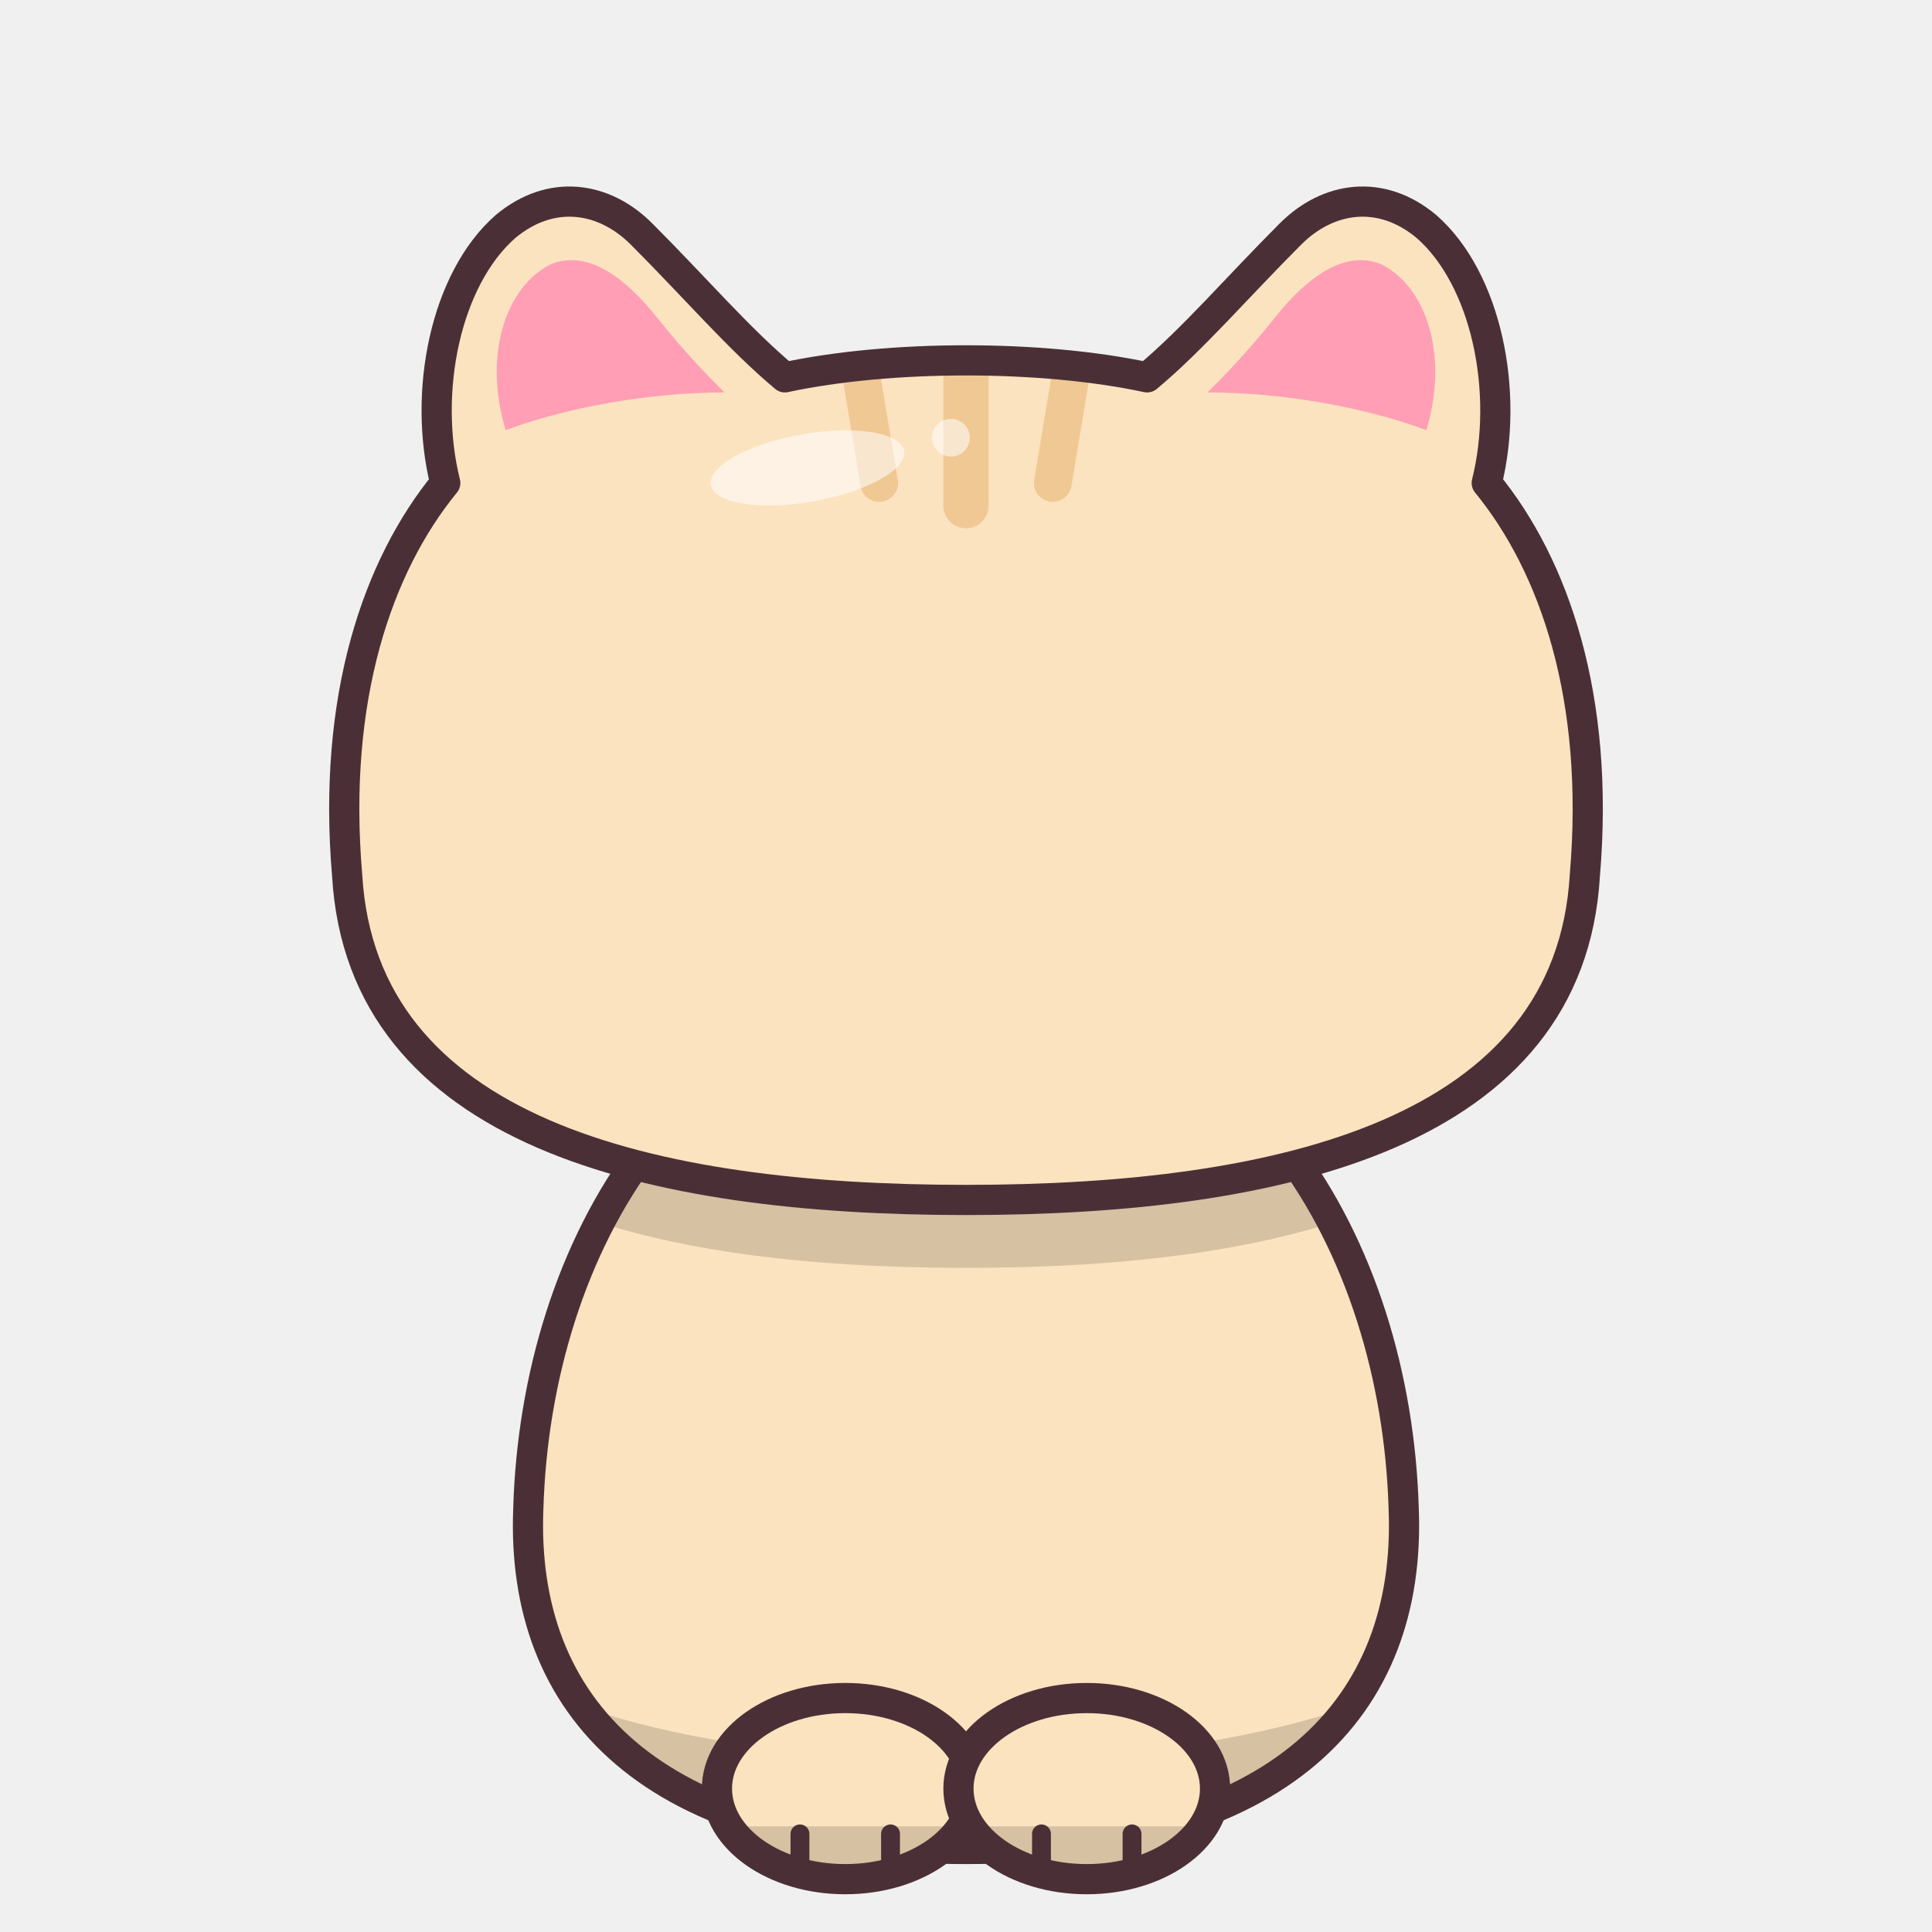
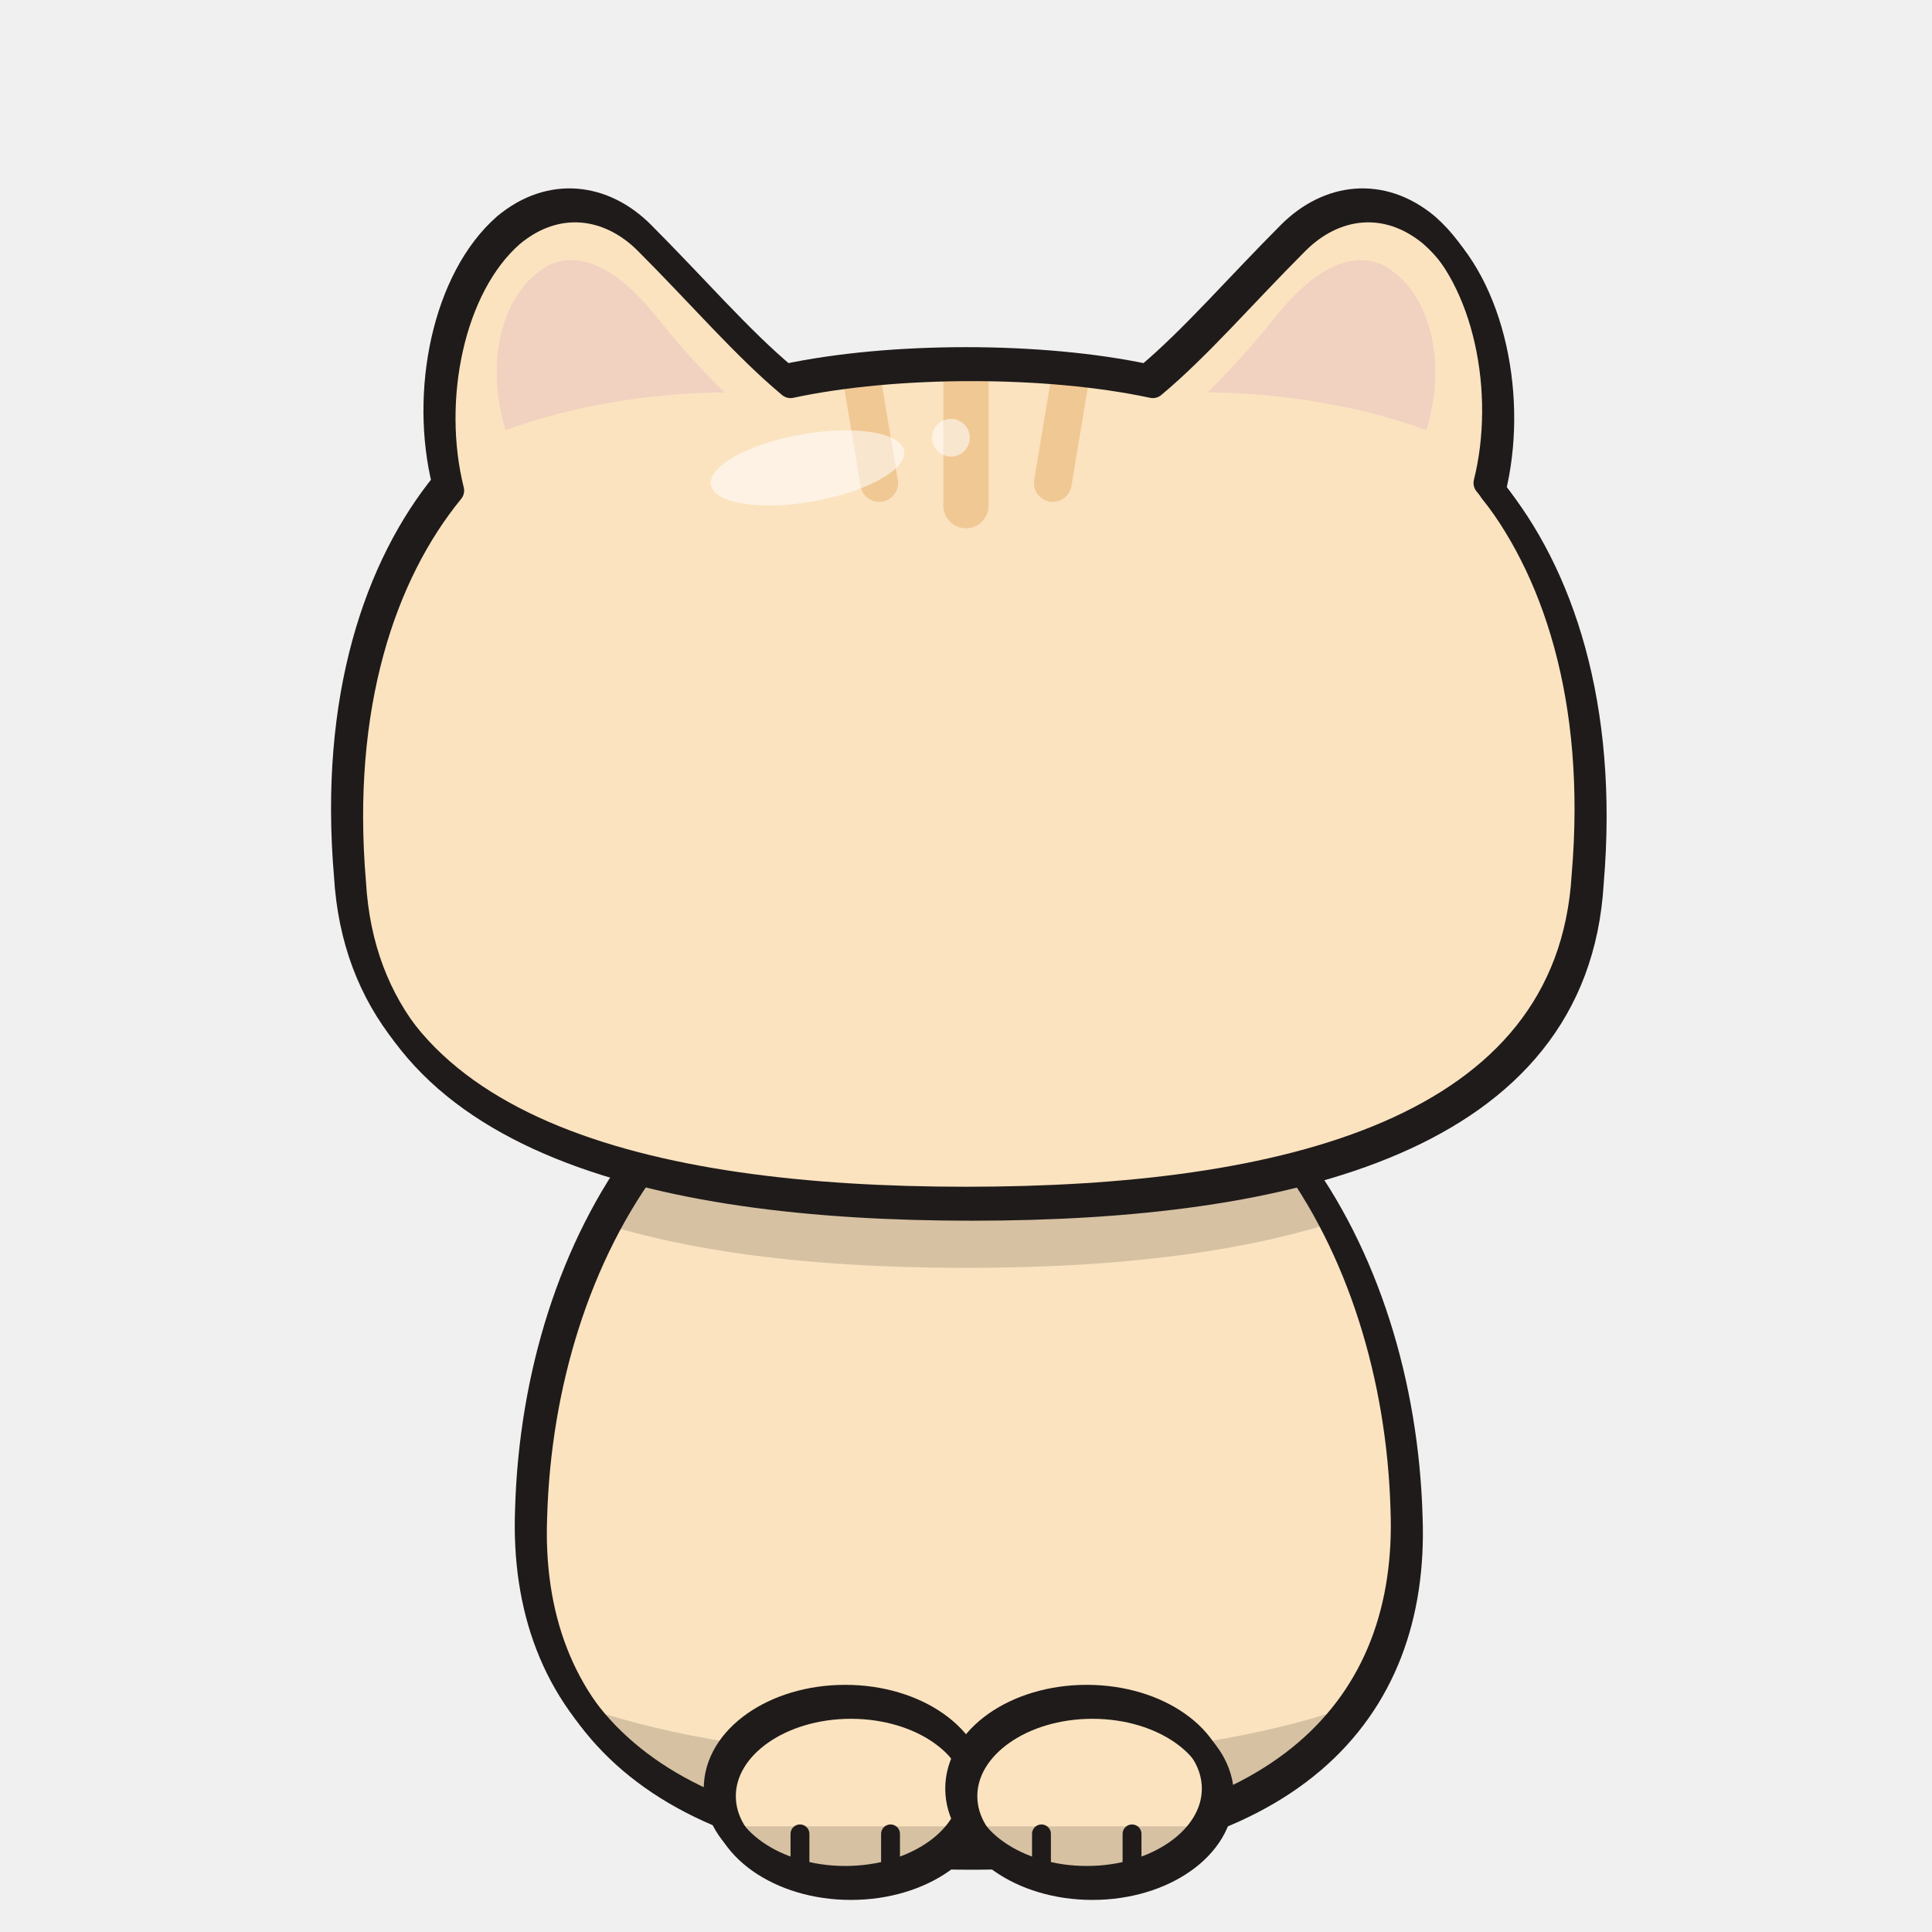
<svg xmlns="http://www.w3.org/2000/svg" viewBox="0 0 512 512" width="512" height="512">
  <defs>
    <path id="tail-shape" d="M350 462 C400 472 446 452 452 400 C456 362 440 334 416 336 C394 338 388 362 402 374 C414 384 420 396 416 410 C410 432 388 440 354 430 Z" />
    <path id="body-shape" d="M256 262 C330 262 370 330 372 400 C374 452 340 490 256 490 C172 490 138 452 140 400 C142 330 182 262 256 262 Z" />
    <ellipse id="paw-l-shape" cx="224" cy="474" rx="34" ry="24" />
    <ellipse id="paw-r-shape" cx="288" cy="474" rx="34" ry="24" />
    <path id="head-shape" d="M256 318 C172 318 96 300 92 232 C88 185 100 150 118 128 C112 104 118 74 134 60 C146 50 160 52 170 62 C184 76 196 90 208 100 C236 94 276 94 304 100 C316 90 328 76 342 62 C352 52 366 50 378 60 C394 74 400 104 394 128 C412 150 424 185 420 232 C416 300 340 318 256 318 Z" />
    <clipPath id="clip-tail">
      <use href="#tail-shape" />
    </clipPath>
    <clipPath id="clip-body">
      <use href="#body-shape" />
    </clipPath>
    <clipPath id="clip-paw-l">
      <use href="#paw-l-shape" />
    </clipPath>
    <clipPath id="clip-paw-r">
      <use href="#paw-r-shape" />
    </clipPath>
    <clipPath id="clip-head">
      <use href="#head-shape" />
    </clipPath>
  </defs>
  <g stroke-linejoin="round" stroke-linecap="round">
    <g id="body">
      <use href="#body-shape" fill="#FBE3C0" />
      <g clip-path="url(#clip-body)">
        <use class="shade" href="#head-shape" fill="#000" fill-opacity="0.15" transform="translate(0 18)" />
        <path class="shade" fill="#000" fill-opacity="0.15" d="M120 432 C160 478 352 478 392 432 L400 520 L112 520 Z" />
      </g>
-       <use href="#body-shape" fill="none" stroke="#4A3036" stroke-width="8" />
+       <use href="#body-shape" fill="none" stroke="#1F1B1A" stroke-width="7" transform="translate(1.5 2)" />
+       <use href="#body-shape" fill="none" stroke="#1F1B1A" stroke-width="7" />
    </g>
    <g id="paw-l">
      <use href="#paw-l-shape" fill="#FBE3C0" />
      <g clip-path="url(#clip-paw-l)">
        <rect class="shade" fill="#000" fill-opacity="0.15" x="180" y="484" width="90" height="20" />
      </g>
-       <use href="#paw-l-shape" fill="none" stroke="#4A3036" stroke-width="8" />
-       <path fill="none" stroke="#4A3036" stroke-width="5" d="M212 496 L212 486 M236 496 L236 486" />
+       <use href="#paw-l-shape" fill="none" stroke="#1F1B1A" stroke-width="7" transform="translate(1.5 2)" />
+       <use href="#paw-l-shape" fill="none" stroke="#1F1B1A" stroke-width="7" />
+       <path fill="none" stroke="#1F1B1A" stroke-width="5" d="M212 496 L212 486 M236 496 L236 486" />
    </g>
    <g id="paw-r">
      <use href="#paw-r-shape" fill="#FBE3C0" />
      <g clip-path="url(#clip-paw-r)">
        <rect class="shade" fill="#000" fill-opacity="0.15" x="244" y="484" width="90" height="20" />
      </g>
-       <use href="#paw-r-shape" fill="none" stroke="#4A3036" stroke-width="8" />
-       <path fill="none" stroke="#4A3036" stroke-width="5" d="M276 496 L276 486 M300 496 L300 486" />
+       <use href="#paw-r-shape" fill="none" stroke="#1F1B1A" stroke-width="7" transform="translate(1.5 2)" />
+       <use href="#paw-r-shape" fill="none" stroke="#1F1B1A" stroke-width="7" />
+       <path fill="none" stroke="#1F1B1A" stroke-width="5" d="M276 496 L276 486 M300 496 L300 486" />
    </g>
    <g id="head">
      <use href="#head-shape" fill="#FBE3C0" />
      <g clip-path="url(#clip-head)">
        <g fill="none" stroke="#F0C894" stroke-linecap="round">
          <path stroke-width="12" d="M256 92 L256 134" />
          <path stroke-width="10" d="M228 98 L233 128" />
          <path stroke-width="10" d="M284 98 L279 128" />
        </g>
      </g>
-       <path fill="#FF9EB5" d="M134 114 C128 94 134 76 146 70 C156 66 166 74 174 84 C182 94 188 100 192 104 C172 104 150 108 134 114 Z" />
-       <path fill="#FF9EB5" d="M378 114 C384 94 378 76 366 70 C356 66 346 74 338 84 C330 94 324 100 320 104 C340 104 362 108 378 114 Z" />
+       <path fill="#F1D1C0" d="M134 114 C128 94 134 76 146 70 C156 66 166 74 174 84 C182 94 188 100 192 104 C172 104 150 108 134 114 Z" />
+       <path fill="#F1D1C0" d="M378 114 C384 94 378 76 366 70 C356 66 346 74 338 84 C330 94 324 100 320 104 C340 104 362 108 378 114 Z" />
      <ellipse fill="#FFFFFF" fill-opacity="0.55" cx="214" cy="124" rx="26" ry="9" transform="rotate(-10 214 124)" />
      <circle fill="#FFFFFF" fill-opacity="0.55" cx="252" cy="116" r="5" />
-       <use href="#head-shape" fill="none" stroke="#4A3036" stroke-width="8" />
+       <use href="#head-shape" fill="none" stroke="#1F1B1A" stroke-width="7" transform="translate(1.5 2)" />
+       <use href="#head-shape" fill="none" stroke="#1F1B1A" stroke-width="7" />
    </g>
  </g>
</svg>
